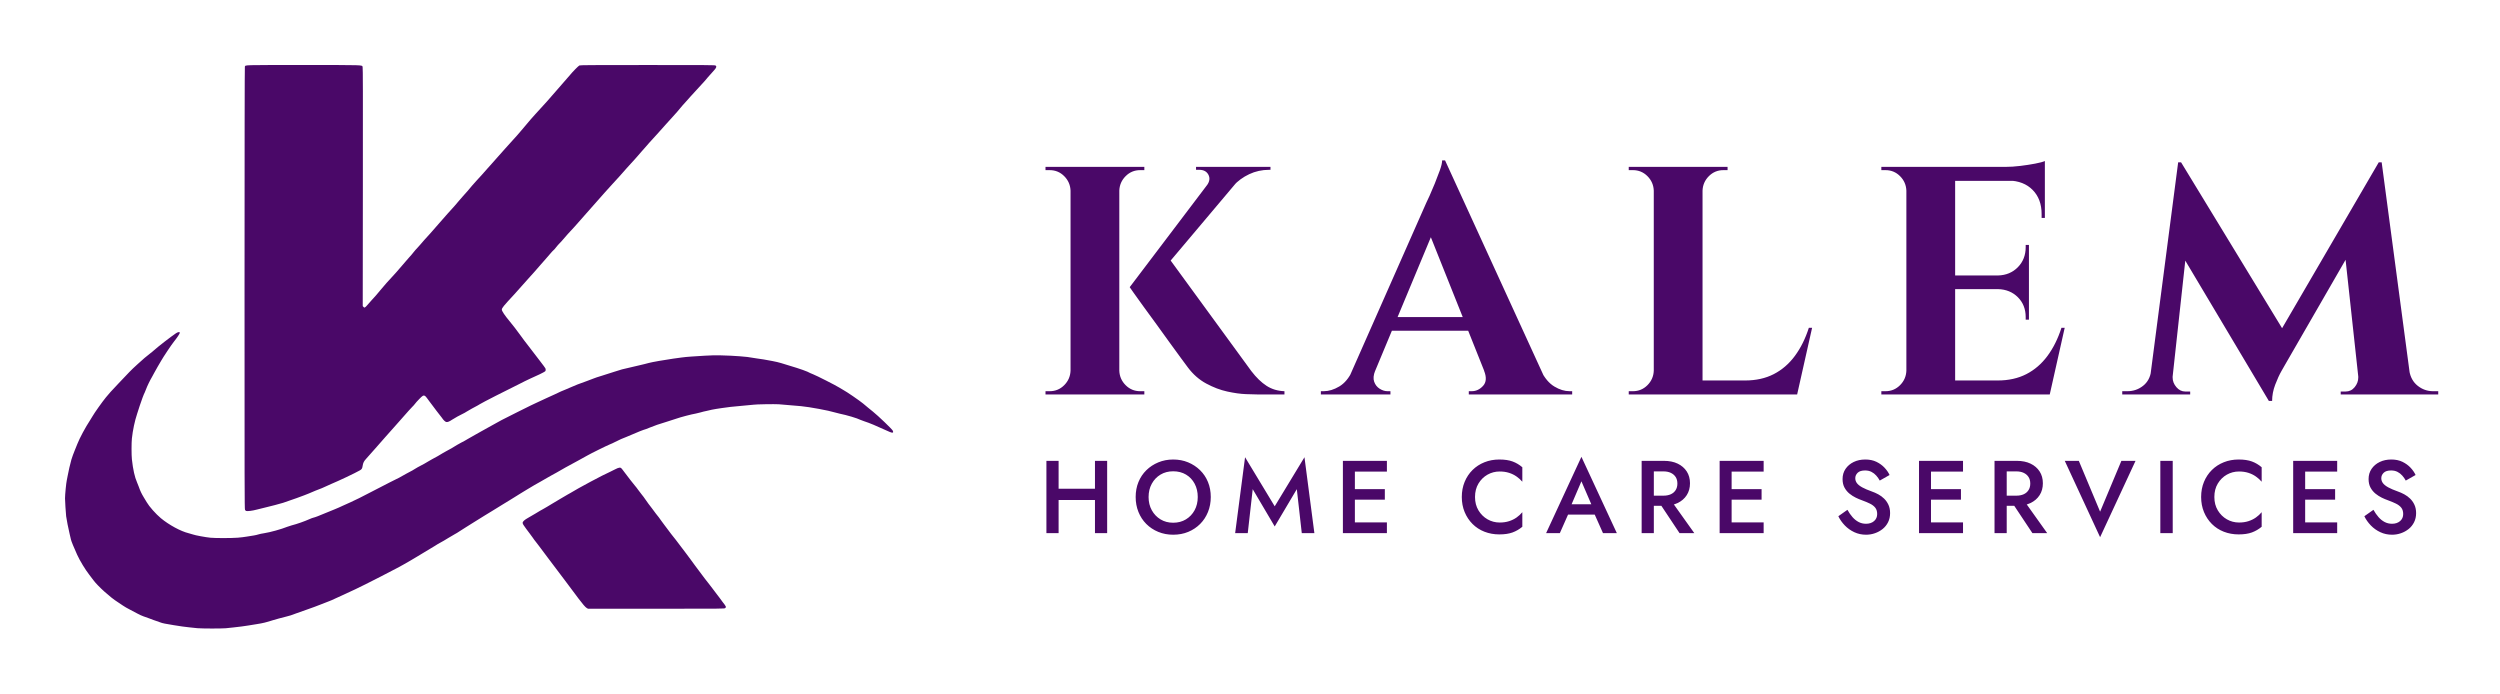
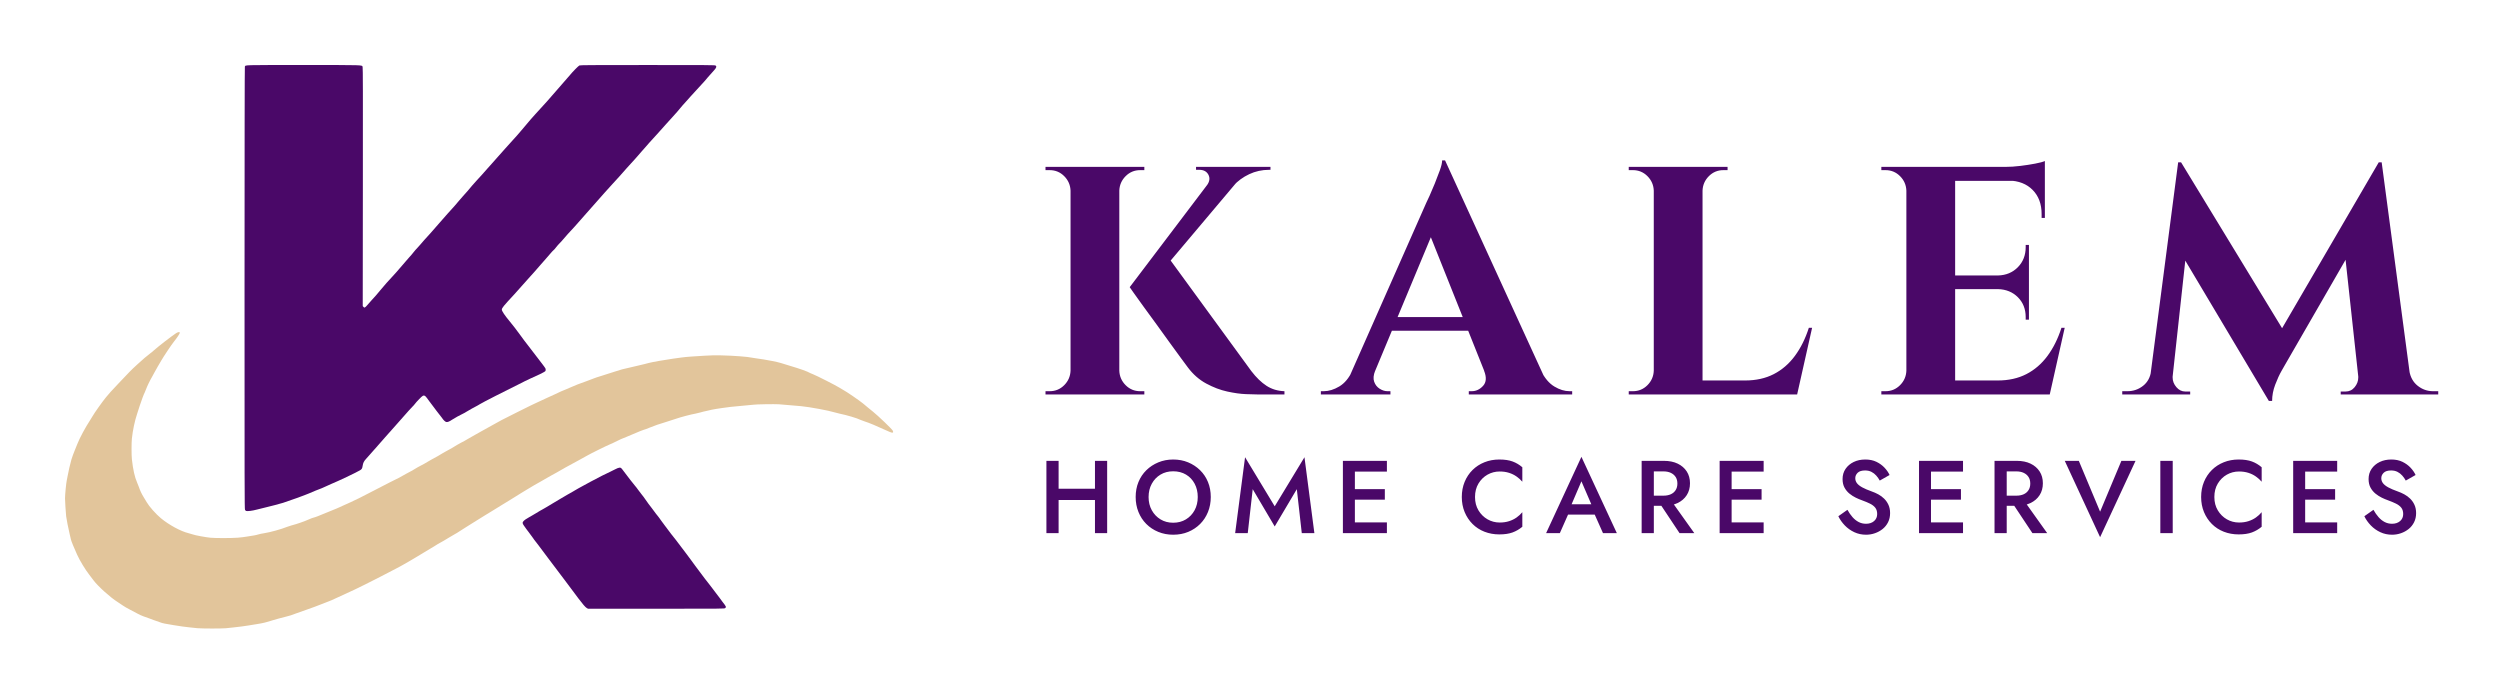
<svg xmlns="http://www.w3.org/2000/svg" viewBox="-30 -30 1153.49 320">
  <g transform="translate(0 0) scale(1.18124)">
-     <path fill="#4A0868" fill-rule="evenodd" d="M61.25 229.98 C60.46 229.92 59.00 229.77 58.00 229.64 C57.00 229.50 55.79 229.36 55.31 229.31 C54.83 229.26 53.34 229.03 52.00 228.80 C50.66 228.56 49.07 228.29 48.48 228.19 C47.88 228.09 47.01 227.85 46.54 227.65 C46.07 227.44 45.49 227.24 45.25 227.19 C45.01 227.14 44.49 226.96 44.09 226.79 C43.69 226.63 42.90 226.33 42.34 226.13 C41.77 225.93 40.78 225.57 40.12 225.34 C39.47 225.11 38.49 224.66 37.94 224.35 C37.39 224.04 36.07 223.34 35.00 222.80 C33.93 222.27 32.63 221.51 32.10 221.13 C31.57 220.75 30.66 220.14 30.07 219.77 C27.23 218.00 22.29 213.55 20.56 211.19 C20.16 210.64 19.45 209.71 18.99 209.12 C17.41 207.10 15.28 203.59 14.22 201.25 C13.01 198.59 11.94 195.97 11.82 195.38 C11.77 195.13 11.54 194.15 11.31 193.19 C10.83 191.23 10.06 187.30 9.94 186.25 C9.79 184.86 9.50 180.31 9.50 179.27 C9.50 177.82 9.96 173.14 10.18 172.26 C10.28 171.88 10.45 171.00 10.56 170.31 C10.77 169.03 11.56 165.58 11.99 164.12 C12.27 163.18 12.89 161.48 13.31 160.50 C13.48 160.12 13.93 159.00 14.32 158.00 C15.20 155.73 17.55 151.37 19.25 148.81 C19.57 148.33 20.04 147.56 20.30 147.10 C20.98 145.88 24.05 141.56 25.47 139.82 C26.70 138.31 27.40 137.53 30.51 134.25 C34.85 129.68 35.48 129.02 36.06 128.50 C36.41 128.20 37.22 127.44 37.88 126.82 C39.28 125.49 41.95 123.21 42.75 122.66 C43.06 122.45 43.68 121.95 44.12 121.54 C45.81 120.01 50.83 116.12 52.83 114.78 C53.60 114.27 54.29 114.17 54.35 114.56 C54.39 114.84 53.25 116.56 52.02 118.08 C51.12 119.18 47.82 124.13 47.09 125.45 C46.83 125.92 46.22 126.96 45.74 127.75 C45.26 128.54 44.66 129.61 44.41 130.12 C44.15 130.64 43.73 131.42 43.47 131.85 C42.72 133.10 41.57 135.47 41.13 136.69 C40.90 137.31 40.67 137.87 40.62 137.94 C40.40 138.22 39.24 141.31 38.69 143.06 C38.36 144.09 37.91 145.50 37.68 146.19 C36.72 149.09 35.98 152.56 35.62 155.88 C35.44 157.51 35.44 162.42 35.62 164.00 C36.08 168.12 36.71 170.91 37.64 173.04 C37.86 173.53 38.16 174.30 38.32 174.75 C38.87 176.34 39.40 177.45 40.23 178.81 C40.70 179.57 41.23 180.45 41.42 180.78 C42.35 182.42 45.00 185.40 46.94 187.01 C50.13 189.65 54.70 192.13 57.75 192.87 C58.40 193.03 59.19 193.26 59.50 193.38 C60.33 193.70 64.45 194.46 66.31 194.64 C68.33 194.83 74.43 194.82 76.94 194.63 C77.97 194.56 79.60 194.36 80.56 194.19 C81.53 194.03 82.75 193.83 83.29 193.75 C83.83 193.67 84.59 193.49 84.98 193.36 C85.37 193.22 86.42 193.00 87.31 192.87 C89.63 192.52 93.96 191.32 96.31 190.37 C96.79 190.18 97.55 189.93 98.00 189.82 C100.12 189.28 102.98 188.28 105.12 187.32 C105.64 187.08 106.26 186.86 106.50 186.81 C107.12 186.69 108.76 186.06 111.69 184.82 C112.44 184.50 113.82 183.93 114.75 183.57 C115.68 183.20 117.28 182.50 118.31 182.00 C119.34 181.51 120.54 180.97 120.96 180.81 C121.81 180.49 126.62 178.09 129.19 176.71 C130.08 176.22 131.74 175.37 132.88 174.81 C134.01 174.24 135.52 173.46 136.23 173.08 C136.93 172.69 137.86 172.23 138.29 172.05 C139.10 171.71 140.64 170.88 142.62 169.73 C143.28 169.35 144.08 168.92 144.41 168.77 C144.74 168.63 145.47 168.21 146.04 167.84 C146.60 167.47 147.75 166.83 148.58 166.41 C149.42 165.99 150.54 165.36 151.08 165.01 C151.62 164.66 152.43 164.19 152.88 163.97 C154.03 163.39 156.17 162.18 157.13 161.55 C157.58 161.26 158.16 160.94 158.41 160.83 C158.97 160.60 162.04 158.82 162.56 158.43 C162.77 158.28 163.56 157.84 164.31 157.46 C165.07 157.09 166.25 156.43 166.94 156.00 C167.63 155.57 168.89 154.85 169.75 154.40 C170.61 153.95 171.54 153.43 171.82 153.24 C172.10 153.05 173.31 152.37 174.51 151.74 C175.71 151.11 177.22 150.27 177.88 149.87 C178.53 149.48 179.51 148.94 180.06 148.67 C180.61 148.40 183.35 147.02 186.14 145.60 C188.94 144.18 191.35 142.98 191.52 142.93 C191.68 142.88 192.71 142.40 193.81 141.85 C194.91 141.30 196.60 140.52 197.56 140.11 C198.53 139.70 199.99 139.03 200.81 138.63 C202.54 137.78 203.99 137.13 205.14 136.70 C205.58 136.53 206.42 136.17 207.00 135.90 C208.50 135.21 210.67 134.36 213.30 133.45 C214.55 133.01 215.79 132.54 216.07 132.40 C216.36 132.26 217.73 131.80 219.14 131.38 C220.54 130.95 222.76 130.25 224.06 129.81 C225.37 129.37 226.72 128.95 227.06 128.88 C228.33 128.61 232.10 127.73 233.50 127.37 C234.29 127.17 235.33 126.92 235.81 126.82 C236.29 126.72 237.05 126.52 237.50 126.38 C238.36 126.11 244.52 125.02 247.06 124.69 C247.89 124.58 249.32 124.38 250.25 124.25 C251.18 124.12 252.89 123.95 254.06 123.88 C255.23 123.81 257.62 123.66 259.38 123.54 C261.69 123.39 263.45 123.36 265.81 123.41 C270.71 123.52 276.22 123.94 277.85 124.32 C278.29 124.42 279.19 124.56 279.85 124.63 C280.52 124.70 281.65 124.87 282.38 125.00 C283.10 125.13 284.63 125.41 285.78 125.62 C286.93 125.83 288.48 126.19 289.22 126.43 C289.96 126.67 291.35 127.10 292.31 127.38 C296.57 128.64 299.58 129.71 300.56 130.32 C300.70 130.40 301.21 130.62 301.70 130.80 C302.97 131.27 310.60 135.15 311.94 136.00 C312.56 136.39 313.32 136.84 313.62 137.00 C314.72 137.56 319.69 140.97 321.19 142.19 C321.74 142.64 322.61 143.36 323.12 143.80 C323.64 144.23 324.52 144.95 325.09 145.40 C327.14 147.04 332.45 152.13 332.82 152.81 C332.94 153.04 333.00 153.31 332.95 153.44 C332.83 153.76 332.25 153.63 330.79 152.95 C326.40 150.93 323.67 149.79 321.69 149.16 C321.14 148.99 320.48 148.74 320.22 148.61 C318.92 147.95 314.87 146.74 312.12 146.19 C311.54 146.07 310.64 145.84 310.12 145.68 C307.78 144.95 300.36 143.57 296.99 143.25 C294.45 143.01 289.91 142.62 288.29 142.51 C286.69 142.40 279.12 142.53 278.49 142.68 C278.32 142.72 276.50 142.89 274.44 143.06 C270.92 143.35 267.58 143.72 266.00 144.00 C265.62 144.07 264.68 144.21 263.90 144.32 C263.12 144.42 262.34 144.57 262.17 144.63 C261.99 144.70 261.14 144.90 260.27 145.07 C259.40 145.24 258.26 145.52 257.73 145.69 C257.20 145.85 256.39 146.05 255.92 146.13 C254.21 146.42 250.02 147.51 248.25 148.14 C247.25 148.49 245.59 149.02 244.56 149.33 C241.71 150.18 239.49 150.94 238.08 151.55 C237.38 151.86 236.64 152.15 236.44 152.20 C235.65 152.39 232.51 153.62 231.19 154.25 C230.43 154.61 229.36 155.06 228.81 155.25 C227.55 155.70 225.91 156.43 224.35 157.24 C223.69 157.59 222.77 158.01 222.31 158.18 C221.30 158.56 214.48 161.94 213.44 162.57 C213.03 162.82 211.51 163.66 210.06 164.44 C206.14 166.54 203.39 168.07 201.49 169.20 C200.76 169.64 199.92 170.10 199.61 170.23 C199.31 170.36 198.53 170.80 197.88 171.21 C197.22 171.63 196.07 172.29 195.31 172.69 C194.56 173.10 193.43 173.73 192.81 174.10 C192.19 174.48 190.87 175.26 189.88 175.85 C188.88 176.43 187.75 177.12 187.37 177.38 C186.99 177.64 186.17 178.14 185.56 178.51 C184.94 178.87 183.82 179.57 183.06 180.06 C182.31 180.55 181.15 181.25 180.50 181.62 C179.85 181.98 178.85 182.60 178.28 182.99 C177.71 183.37 176.76 183.95 176.19 184.28 C175.61 184.60 174.47 185.30 173.66 185.82 C172.85 186.35 171.66 187.09 171.02 187.46 C170.38 187.83 169.37 188.47 168.77 188.86 C168.17 189.26 166.96 190.03 166.06 190.56 C165.17 191.10 164.02 191.83 163.50 192.19 C162.98 192.55 162.20 193.03 161.75 193.25 C161.31 193.47 160.13 194.17 159.13 194.79 C158.13 195.42 156.78 196.21 156.12 196.55 C155.47 196.89 154.52 197.46 154.00 197.81 C153.48 198.15 152.60 198.69 152.03 199.00 C151.46 199.31 150.31 200.00 149.47 200.54 C148.63 201.08 147.57 201.72 147.12 201.96 C146.68 202.21 145.41 202.96 144.31 203.63 C143.21 204.30 141.92 205.04 141.44 205.27 C140.96 205.51 139.96 206.05 139.22 206.48 C138.49 206.90 135.51 208.45 132.60 209.92 C129.69 211.39 127.14 212.68 126.94 212.79 C126.01 213.31 119.89 216.22 118.31 216.90 C117.35 217.31 115.83 218.00 114.94 218.44 C114.04 218.87 113.02 219.32 112.67 219.43 C112.31 219.54 110.91 220.09 109.54 220.65 C108.18 221.20 105.71 222.12 104.06 222.68 C102.41 223.25 100.53 223.91 99.88 224.16 C97.73 224.97 97.33 225.10 96.00 225.42 C94.16 225.88 91.66 226.55 90.73 226.85 C88.00 227.72 86.72 228.03 84.44 228.38 C83.06 228.59 81.54 228.84 81.06 228.93 C80.58 229.03 79.40 229.20 78.44 229.31 C77.47 229.41 76.06 229.58 75.30 229.68 C74.53 229.79 73.16 229.93 72.24 230.00 C70.28 230.15 63.33 230.14 61.25 229.98 Z M213.28 222.09 C212.79 221.83 211.62 220.48 210.16 218.52 C209.87 218.13 209.38 217.47 209.07 217.06 C208.76 216.65 208.15 215.84 207.72 215.26 C207.29 214.69 206.45 213.56 205.85 212.76 C205.25 211.97 204.52 210.99 204.22 210.59 C203.07 209.03 201.41 206.83 198.06 202.43 C196.62 200.53 195.14 198.55 194.77 198.03 C194.41 197.51 193.81 196.74 193.45 196.31 C193.09 195.89 192.52 195.12 192.19 194.61 C191.85 194.10 191.26 193.29 190.87 192.81 C190.49 192.33 189.93 191.60 189.65 191.19 C189.36 190.78 188.93 190.16 188.69 189.83 C188.07 188.98 188.10 188.60 188.81 187.93 C189.12 187.64 189.79 187.19 190.28 186.93 C190.78 186.67 192.14 185.87 193.31 185.16 C194.47 184.44 195.82 183.65 196.31 183.41 C196.79 183.17 197.50 182.76 197.88 182.50 C198.25 182.25 199.10 181.74 199.75 181.37 C200.40 181.01 201.87 180.13 203.02 179.42 C204.16 178.72 205.39 177.99 205.76 177.81 C206.13 177.62 206.62 177.34 206.87 177.19 C209.76 175.38 219.94 169.94 222.38 168.91 C222.82 168.72 223.69 168.29 224.31 167.95 C225.04 167.56 225.64 167.32 226.01 167.28 C226.65 167.22 226.64 167.21 227.90 168.90 C229.57 171.13 231.44 173.54 232.06 174.25 C232.46 174.70 233.04 175.46 233.37 175.94 C233.70 176.42 234.32 177.23 234.75 177.75 C235.19 178.27 235.84 179.14 236.20 179.70 C236.56 180.26 237.10 181.02 237.40 181.39 C237.70 181.76 238.28 182.51 238.68 183.06 C239.80 184.60 240.87 186.00 241.45 186.69 C241.73 187.03 242.16 187.62 242.39 188.00 C242.62 188.37 243.14 189.08 243.54 189.56 C243.95 190.04 244.60 190.92 245.00 191.50 C245.39 192.08 245.96 192.84 246.27 193.19 C246.57 193.53 247.40 194.57 248.10 195.50 C250.75 199.00 251.38 199.84 252.21 200.92 C252.68 201.53 253.46 202.58 253.94 203.25 C254.42 203.93 255.17 204.95 255.60 205.52 C256.69 206.97 258.05 208.79 259.41 210.61 C260.04 211.46 260.83 212.48 261.17 212.86 C261.50 213.25 262.09 214.01 262.47 214.56 C262.86 215.11 263.52 215.98 263.94 216.50 C264.36 217.02 264.90 217.72 265.13 218.06 C265.36 218.41 265.89 219.13 266.30 219.66 C267.80 221.58 267.83 221.67 267.38 222.12 C267.13 222.37 266.96 222.38 240.46 222.38 L213.79 222.38 L213.28 222.09 Z M80.15 184.17 C80.07 184.13 79.91 183.93 79.80 183.73 C79.63 183.39 79.61 174.82 79.62 97.10 C79.63 40.77 79.67 10.77 79.75 10.62 C80.11 9.96 78.63 10.00 102.59 10.00 C126.81 10.00 125.42 9.96 125.74 10.72 C125.86 11.02 125.88 20.78 125.84 57.63 L125.79 104.16 L126.07 104.48 C126.31 104.77 126.38 104.79 126.66 104.66 C126.84 104.58 127.21 104.23 127.49 103.87 C127.77 103.52 128.55 102.63 129.23 101.90 C129.92 101.16 130.72 100.27 131.02 99.92 C131.32 99.56 132.07 98.66 132.69 97.93 C134.64 95.60 135.51 94.62 137.48 92.51 C138.53 91.38 139.80 89.95 140.30 89.32 C140.80 88.70 141.34 88.08 141.50 87.94 C141.65 87.80 142.06 87.32 142.41 86.88 C142.76 86.43 143.45 85.64 143.94 85.12 C144.43 84.61 145.20 83.71 145.65 83.12 C146.11 82.54 146.71 81.84 147.00 81.57 C147.29 81.30 147.84 80.68 148.23 80.20 C148.61 79.71 149.32 78.89 149.81 78.37 C151.47 76.58 152.83 75.06 155.37 72.12 C157.80 69.32 160.06 66.78 161.69 65.01 C162.10 64.56 162.80 63.74 163.24 63.19 C163.68 62.64 164.44 61.76 164.93 61.24 C165.97 60.12 167.55 58.31 168.48 57.14 C168.85 56.69 169.61 55.83 170.17 55.24 C171.20 54.15 173.62 51.47 174.38 50.56 C174.62 50.29 175.17 49.67 175.62 49.18 C176.07 48.70 177.14 47.49 178.00 46.50 C178.85 45.50 180.40 43.77 181.43 42.64 C184.42 39.38 185.52 38.16 186.16 37.40 C186.49 37.01 187.16 36.22 187.66 35.65 C188.16 35.07 188.93 34.16 189.38 33.62 C190.68 32.04 192.12 30.39 193.12 29.30 C196.56 25.59 199.39 22.42 201.33 20.12 C202.23 19.06 203.69 17.38 204.58 16.39 C205.46 15.40 206.49 14.22 206.86 13.77 C207.77 12.64 209.98 10.40 210.40 10.18 C210.69 10.03 214.48 10.00 237.03 10.00 C260.62 10.00 263.35 10.02 263.60 10.19 C264.08 10.53 263.96 11.00 263.16 11.91 C260.80 14.54 259.87 15.61 259.31 16.31 C258.96 16.75 257.69 18.13 256.49 19.39 C255.29 20.66 254.06 22.00 253.75 22.38 C253.45 22.75 252.78 23.51 252.26 24.06 C251.31 25.06 250.14 26.42 248.65 28.23 C248.21 28.76 247.50 29.55 247.07 30.00 C246.63 30.45 245.39 31.83 244.29 33.07 C243.20 34.32 241.64 36.06 240.81 36.96 C238.59 39.37 236.38 41.83 235.80 42.55 C235.51 42.90 234.98 43.50 234.62 43.88 C234.26 44.25 233.65 44.96 233.27 45.44 C232.88 45.92 232.28 46.61 231.92 46.97 C231.56 47.32 230.97 47.97 230.61 48.40 C230.24 48.83 229.49 49.67 228.93 50.25 C228.38 50.83 227.71 51.59 227.44 51.94 C227.17 52.28 226.50 53.04 225.94 53.63 C225.39 54.22 224.28 55.43 223.48 56.32 C222.68 57.21 221.33 58.70 220.49 59.62 C219.65 60.55 218.31 62.07 217.51 62.99 C215.65 65.13 214.19 66.79 212.31 68.87 C211.49 69.78 210.42 70.99 209.94 71.56 C209.10 72.55 208.27 73.46 205.87 76.04 C205.29 76.67 204.49 77.58 204.11 78.06 C203.72 78.54 203.08 79.25 202.69 79.62 C202.30 80.00 201.67 80.72 201.30 81.21 C200.93 81.71 200.50 82.20 200.33 82.31 C200.17 82.42 199.65 82.97 199.18 83.53 C198.71 84.10 197.89 85.04 197.37 85.62 C196.84 86.21 196.00 87.17 195.49 87.76 C193.50 90.07 192.13 91.62 190.69 93.19 C189.86 94.09 188.48 95.64 187.62 96.63 C186.77 97.62 185.61 98.91 185.06 99.50 C180.68 104.22 180.12 104.90 180.12 105.57 C180.12 106.09 181.30 107.86 182.99 109.88 C184.21 111.33 185.81 113.41 187.19 115.31 C188.40 116.99 189.51 118.47 190.32 119.48 C190.73 120.01 191.56 121.08 192.16 121.88 C192.75 122.67 194.09 124.41 195.13 125.75 C196.17 127.09 197.07 128.32 197.14 128.48 C197.32 128.93 197.27 129.44 197.03 129.65 C196.63 130.00 193.77 131.39 191.06 132.56 C190.38 132.86 189.47 133.29 189.06 133.52 C188.64 133.75 187.67 134.25 186.89 134.62 C182.46 136.77 172.16 142.03 171.56 142.46 C171.18 142.72 170.68 143.00 168.38 144.22 C167.65 144.61 166.73 145.14 166.33 145.41 C165.93 145.68 165.29 146.04 164.90 146.21 C163.96 146.63 161.62 147.92 160.71 148.53 C159.65 149.25 158.93 149.54 158.45 149.45 C158.01 149.37 157.26 148.65 156.72 147.80 C156.55 147.52 156.11 146.96 155.75 146.55 C155.39 146.15 154.87 145.47 154.59 145.06 C154.32 144.65 153.68 143.81 153.19 143.19 C152.70 142.57 152.10 141.78 151.87 141.44 C151.18 140.41 150.26 139.28 150.05 139.20 C149.44 138.97 149.19 139.11 147.86 140.47 C147.13 141.21 146.37 142.07 146.16 142.38 C145.94 142.68 145.47 143.22 145.10 143.56 C144.73 143.91 144.13 144.55 143.76 145.00 C143.11 145.79 141.08 148.09 139.56 149.75 C139.15 150.20 138.05 151.44 137.12 152.50 C136.20 153.56 135.07 154.83 134.62 155.31 C133.67 156.35 131.63 158.66 130.86 159.59 C130.20 160.38 128.23 162.60 127.15 163.77 C126.23 164.77 125.94 165.35 125.75 166.56 C125.58 167.65 125.42 167.90 124.59 168.37 C122.84 169.38 116.39 172.44 113.50 173.63 C112.64 173.98 111.66 174.43 111.31 174.62 C110.97 174.81 110.29 175.11 109.81 175.29 C108.38 175.82 106.28 176.67 104.75 177.35 C103.47 177.92 96.64 180.40 94.69 181.00 C93.34 181.42 89.85 182.33 87.81 182.81 C86.71 183.07 85.22 183.44 84.50 183.63 C82.65 184.13 80.67 184.37 80.15 184.17 Z" transform="translate(-9.5 -9.99953)" />
+     <path fill="#4A0868" fill-rule="evenodd" d="M213.28 222.09 C212.79 221.83 211.62 220.48 210.16 218.52 C209.87 218.13 209.38 217.47 209.07 217.06 C208.76 216.65 208.15 215.84 207.72 215.26 C207.29 214.69 206.45 213.56 205.85 212.76 C205.25 211.97 204.52 210.99 204.22 210.59 C203.07 209.03 201.41 206.83 198.06 202.43 C196.62 200.53 195.14 198.55 194.77 198.03 C194.41 197.51 193.81 196.74 193.45 196.31 C193.09 195.89 192.52 195.12 192.19 194.61 C191.85 194.10 191.26 193.29 190.87 192.81 C190.49 192.33 189.93 191.60 189.65 191.19 C189.36 190.78 188.93 190.16 188.69 189.83 C188.07 188.98 188.10 188.60 188.81 187.93 C189.12 187.64 189.79 187.19 190.28 186.93 C190.78 186.67 192.14 185.87 193.31 185.16 C194.47 184.44 195.82 183.65 196.31 183.41 C196.79 183.17 197.50 182.76 197.88 182.50 C198.25 182.25 199.10 181.74 199.75 181.37 C200.40 181.01 201.87 180.13 203.02 179.42 C204.16 178.72 205.39 177.99 205.76 177.81 C206.13 177.62 206.62 177.34 206.87 177.19 C209.76 175.38 219.94 169.94 222.38 168.91 C222.82 168.72 223.69 168.29 224.31 167.95 C225.04 167.56 225.64 167.32 226.01 167.28 C226.65 167.22 226.64 167.21 227.90 168.90 C229.57 171.13 231.44 173.54 232.06 174.25 C232.46 174.70 233.04 175.46 233.37 175.94 C233.70 176.42 234.32 177.23 234.75 177.75 C235.19 178.27 235.84 179.14 236.20 179.70 C236.56 180.26 237.10 181.02 237.40 181.39 C237.70 181.76 238.28 182.51 238.68 183.06 C239.80 184.60 240.87 186.00 241.45 186.69 C241.73 187.03 242.16 187.62 242.39 188.00 C242.62 188.37 243.14 189.08 243.54 189.56 C243.95 190.04 244.60 190.92 245.00 191.50 C245.39 192.08 245.96 192.84 246.27 193.19 C246.57 193.53 247.40 194.57 248.10 195.50 C250.75 199.00 251.38 199.84 252.21 200.92 C252.68 201.53 253.46 202.58 253.94 203.25 C254.42 203.93 255.17 204.95 255.60 205.52 C256.69 206.97 258.05 208.79 259.41 210.61 C260.04 211.46 260.83 212.48 261.17 212.86 C261.50 213.25 262.09 214.01 262.47 214.56 C262.86 215.11 263.52 215.98 263.94 216.50 C264.36 217.02 264.90 217.72 265.13 218.06 C265.36 218.41 265.89 219.13 266.30 219.66 C267.80 221.58 267.83 221.67 267.38 222.12 C267.13 222.37 266.96 222.38 240.46 222.38 L213.79 222.38 L213.28 222.09 Z M80.15 184.17 C80.07 184.13 79.91 183.93 79.80 183.73 C79.63 183.39 79.61 174.82 79.62 97.10 C79.63 40.77 79.67 10.77 79.75 10.62 C80.11 9.96 78.63 10.00 102.59 10.00 C126.81 10.00 125.42 9.96 125.74 10.72 C125.86 11.02 125.88 20.78 125.84 57.63 L125.79 104.16 L126.07 104.48 C126.31 104.77 126.38 104.79 126.66 104.66 C126.84 104.58 127.21 104.23 127.49 103.87 C127.77 103.52 128.55 102.63 129.23 101.90 C129.92 101.16 130.72 100.27 131.02 99.92 C131.32 99.56 132.07 98.66 132.69 97.93 C134.64 95.60 135.51 94.62 137.48 92.51 C138.53 91.38 139.80 89.95 140.30 89.32 C140.80 88.70 141.34 88.08 141.50 87.94 C141.65 87.80 142.06 87.32 142.41 86.88 C142.76 86.43 143.45 85.64 143.94 85.12 C144.43 84.61 145.20 83.71 145.65 83.12 C146.11 82.54 146.71 81.84 147.00 81.57 C147.29 81.30 147.84 80.68 148.23 80.20 C148.61 79.71 149.32 78.89 149.81 78.37 C151.47 76.58 152.83 75.06 155.37 72.12 C157.80 69.32 160.06 66.78 161.69 65.01 C162.10 64.56 162.80 63.74 163.24 63.19 C163.68 62.64 164.44 61.76 164.93 61.24 C165.97 60.12 167.55 58.31 168.48 57.14 C168.85 56.69 169.61 55.83 170.17 55.24 C171.20 54.15 173.62 51.47 174.38 50.56 C174.62 50.29 175.17 49.67 175.62 49.18 C176.07 48.70 177.14 47.49 178.00 46.50 C178.85 45.50 180.40 43.77 181.43 42.64 C184.42 39.38 185.52 38.16 186.16 37.40 C186.49 37.01 187.16 36.22 187.66 35.65 C188.16 35.07 188.93 34.16 189.38 33.62 C190.68 32.04 192.12 30.39 193.12 29.30 C196.56 25.59 199.39 22.42 201.33 20.12 C202.23 19.06 203.69 17.38 204.58 16.39 C205.46 15.40 206.49 14.22 206.86 13.77 C207.77 12.64 209.98 10.40 210.40 10.18 C210.69 10.03 214.48 10.00 237.03 10.00 C260.62 10.00 263.35 10.02 263.60 10.19 C264.08 10.53 263.96 11.00 263.16 11.91 C260.80 14.54 259.87 15.61 259.31 16.31 C258.96 16.75 257.69 18.13 256.49 19.39 C255.29 20.66 254.06 22.00 253.75 22.38 C253.45 22.75 252.78 23.51 252.26 24.06 C251.31 25.06 250.14 26.42 248.65 28.23 C248.21 28.76 247.50 29.55 247.07 30.00 C246.63 30.45 245.39 31.83 244.29 33.07 C243.20 34.32 241.64 36.06 240.81 36.96 C238.59 39.37 236.38 41.83 235.80 42.55 C235.51 42.90 234.98 43.50 234.62 43.88 C234.26 44.25 233.65 44.96 233.27 45.44 C232.88 45.92 232.28 46.61 231.92 46.97 C231.56 47.32 230.97 47.97 230.61 48.40 C230.24 48.83 229.49 49.67 228.93 50.25 C228.38 50.83 227.71 51.59 227.44 51.94 C227.17 52.28 226.50 53.04 225.94 53.63 C225.39 54.22 224.28 55.43 223.48 56.32 C222.68 57.21 221.33 58.70 220.49 59.62 C219.65 60.55 218.31 62.07 217.51 62.99 C215.65 65.13 214.19 66.79 212.31 68.87 C211.49 69.78 210.42 70.99 209.94 71.56 C209.10 72.55 208.27 73.46 205.87 76.04 C205.29 76.67 204.49 77.58 204.11 78.06 C203.72 78.54 203.08 79.25 202.69 79.62 C202.30 80.00 201.67 80.72 201.30 81.21 C200.93 81.71 200.50 82.20 200.33 82.31 C200.17 82.42 199.65 82.97 199.18 83.53 C198.71 84.10 197.89 85.04 197.37 85.62 C196.84 86.21 196.00 87.17 195.49 87.76 C193.50 90.07 192.13 91.62 190.69 93.19 C189.86 94.09 188.48 95.64 187.62 96.63 C186.77 97.62 185.61 98.91 185.06 99.50 C180.68 104.22 180.12 104.90 180.12 105.57 C180.12 106.09 181.30 107.86 182.99 109.88 C184.21 111.33 185.81 113.41 187.19 115.31 C188.40 116.99 189.51 118.47 190.32 119.48 C190.73 120.01 191.56 121.08 192.16 121.88 C192.75 122.67 194.09 124.41 195.13 125.75 C196.17 127.09 197.07 128.32 197.14 128.48 C197.32 128.93 197.27 129.44 197.03 129.65 C196.63 130.00 193.77 131.39 191.06 132.56 C190.38 132.86 189.47 133.29 189.06 133.52 C188.64 133.75 187.67 134.25 186.89 134.62 C182.46 136.77 172.16 142.03 171.56 142.46 C171.18 142.72 170.68 143.00 168.38 144.22 C167.65 144.61 166.73 145.14 166.33 145.41 C165.93 145.68 165.29 146.04 164.90 146.21 C163.96 146.63 161.62 147.92 160.71 148.53 C159.65 149.25 158.93 149.54 158.45 149.45 C158.01 149.37 157.26 148.65 156.72 147.80 C156.55 147.52 156.11 146.96 155.75 146.55 C155.39 146.15 154.87 145.47 154.59 145.06 C154.32 144.65 153.68 143.81 153.19 143.19 C152.70 142.57 152.10 141.78 151.87 141.44 C151.18 140.41 150.26 139.28 150.05 139.20 C149.44 138.97 149.19 139.11 147.86 140.47 C147.13 141.21 146.37 142.07 146.16 142.38 C145.94 142.68 145.47 143.22 145.10 143.56 C144.73 143.91 144.13 144.55 143.76 145.00 C143.11 145.79 141.08 148.09 139.56 149.75 C139.15 150.20 138.05 151.44 137.12 152.50 C136.20 153.56 135.07 154.83 134.62 155.31 C133.67 156.35 131.63 158.66 130.86 159.59 C130.20 160.38 128.23 162.60 127.15 163.77 C126.23 164.77 125.94 165.35 125.75 166.56 C125.58 167.65 125.42 167.90 124.59 168.37 C122.84 169.38 116.39 172.44 113.50 173.63 C112.64 173.98 111.66 174.43 111.31 174.62 C110.97 174.81 110.29 175.11 109.81 175.29 C108.38 175.82 106.28 176.67 104.75 177.35 C103.47 177.92 96.64 180.40 94.69 181.00 C93.34 181.42 89.85 182.33 87.81 182.81 C86.71 183.07 85.22 183.44 84.50 183.63 C82.65 184.13 80.67 184.37 80.15 184.17 Z" transform="translate(-9.5 -9.99953)" />
+     <path fill="#E2C59B" fill-rule="evenodd" d="M61.25 229.98 C60.46 229.92 59.00 229.77 58.00 229.64 C57.00 229.50 55.79 229.36 55.31 229.31 C54.83 229.26 53.34 229.03 52.00 228.80 C50.66 228.56 49.07 228.29 48.48 228.19 C47.88 228.09 47.01 227.85 46.54 227.65 C46.07 227.44 45.49 227.24 45.25 227.19 C45.01 227.14 44.49 226.96 44.09 226.79 C43.69 226.63 42.90 226.33 42.34 226.13 C41.77 225.93 40.78 225.57 40.12 225.34 C39.47 225.11 38.49 224.66 37.94 224.35 C37.39 224.04 36.07 223.34 35.00 222.80 C33.93 222.27 32.63 221.51 32.10 221.13 C31.57 220.75 30.66 220.14 30.07 219.77 C27.23 218.00 22.29 213.55 20.56 211.19 C20.16 210.64 19.45 209.71 18.99 209.12 C17.41 207.10 15.28 203.59 14.22 201.25 C13.01 198.59 11.94 195.97 11.82 195.38 C11.77 195.13 11.54 194.15 11.31 193.19 C10.83 191.23 10.06 187.30 9.94 186.25 C9.79 184.86 9.50 180.31 9.50 179.27 C9.50 177.82 9.96 173.14 10.18 172.26 C10.28 171.88 10.45 171.00 10.56 170.31 C10.77 169.03 11.56 165.58 11.99 164.12 C12.27 163.18 12.89 161.48 13.31 160.50 C13.48 160.12 13.93 159.00 14.32 158.00 C15.20 155.73 17.55 151.37 19.25 148.81 C19.57 148.33 20.04 147.56 20.30 147.10 C20.98 145.88 24.05 141.56 25.47 139.82 C26.70 138.31 27.40 137.53 30.51 134.25 C34.85 129.68 35.48 129.02 36.06 128.50 C36.41 128.20 37.22 127.44 37.88 126.82 C39.28 125.49 41.95 123.21 42.75 122.66 C43.06 122.45 43.68 121.95 44.12 121.54 C45.81 120.01 50.83 116.12 52.83 114.78 C53.60 114.27 54.29 114.17 54.35 114.56 C54.39 114.84 53.25 116.56 52.02 118.08 C51.12 119.18 47.82 124.13 47.09 125.45 C46.83 125.92 46.22 126.96 45.74 127.75 C45.26 128.54 44.66 129.61 44.41 130.12 C44.15 130.64 43.73 131.42 43.47 131.85 C42.72 133.10 41.57 135.47 41.13 136.69 C40.90 137.31 40.67 137.87 40.62 137.94 C40.40 138.22 39.24 141.31 38.69 143.06 C38.36 144.09 37.91 145.50 37.68 146.19 C36.72 149.09 35.98 152.56 35.62 155.88 C35.44 157.51 35.44 162.42 35.62 164.00 C36.08 168.12 36.71 170.91 37.64 173.04 C37.86 173.53 38.16 174.30 38.32 174.75 C38.87 176.34 39.40 177.45 40.23 178.81 C40.70 179.57 41.23 180.45 41.42 180.78 C42.35 182.42 45.00 185.40 46.94 187.01 C50.13 189.65 54.70 192.13 57.75 192.87 C58.40 193.03 59.19 193.26 59.50 193.38 C60.33 193.70 64.45 194.46 66.31 194.64 C68.33 194.83 74.43 194.82 76.94 194.63 C77.97 194.56 79.60 194.36 80.56 194.19 C81.53 194.03 82.75 193.83 83.29 193.75 C83.83 193.67 84.59 193.49 84.98 193.36 C85.37 193.22 86.42 193.00 87.31 192.87 C89.63 192.52 93.96 191.32 96.31 190.37 C96.79 190.18 97.55 189.93 98.00 189.82 C100.12 189.28 102.98 188.28 105.12 187.32 C105.64 187.08 106.26 186.86 106.50 186.81 C107.12 186.69 108.76 186.06 111.69 184.82 C112.44 184.50 113.82 183.93 114.75 183.57 C115.68 183.20 117.28 182.50 118.31 182.00 C119.34 181.51 120.54 180.97 120.96 180.81 C121.81 180.49 126.62 178.09 129.19 176.71 C130.08 176.22 131.74 175.37 132.88 174.81 C134.01 174.24 135.52 173.46 136.23 173.08 C136.93 172.69 137.86 172.23 138.29 172.05 C139.10 171.71 140.64 170.88 142.62 169.73 C143.28 169.35 144.08 168.92 144.41 168.77 C144.74 168.63 145.47 168.21 146.04 167.84 C146.60 167.47 147.75 166.83 148.58 166.41 C149.42 165.99 150.54 165.36 151.08 165.01 C151.62 164.66 152.43 164.19 152.88 163.97 C154.03 163.39 156.17 162.18 157.13 161.55 C157.58 161.26 158.16 160.94 158.41 160.83 C158.97 160.60 162.04 158.82 162.56 158.43 C162.77 158.28 163.56 157.84 164.31 157.46 C165.07 157.09 166.25 156.43 166.94 156.00 C167.63 155.57 168.89 154.85 169.75 154.40 C170.61 153.95 171.54 153.43 171.82 153.24 C172.10 153.05 173.31 152.37 174.51 151.74 C175.71 151.11 177.22 150.27 177.88 149.87 C178.53 149.48 179.51 148.94 180.06 148.67 C180.61 148.40 183.35 147.02 186.14 145.60 C188.94 144.18 191.35 142.98 191.52 142.93 C191.68 142.88 192.71 142.40 193.81 141.85 C194.91 141.30 196.60 140.52 197.56 140.11 C198.53 139.70 199.99 139.03 200.81 138.63 C202.54 137.78 203.99 137.13 205.14 136.70 C205.58 136.53 206.42 136.17 207.00 135.90 C208.50 135.21 210.67 134.36 213.30 133.45 C214.55 133.01 215.79 132.54 216.07 132.40 C216.36 132.26 217.73 131.80 219.14 131.38 C220.54 130.95 222.76 130.25 224.06 129.81 C225.37 129.37 226.72 128.95 227.06 128.88 C228.33 128.61 232.10 127.73 233.50 127.37 C234.29 127.17 235.33 126.92 235.81 126.82 C236.29 126.72 237.05 126.52 237.50 126.38 C238.36 126.11 244.52 125.02 247.06 124.69 C247.89 124.58 249.32 124.38 250.25 124.25 C251.18 124.12 252.89 123.95 254.06 123.88 C255.23 123.81 257.62 123.66 259.38 123.54 C261.69 123.39 263.45 123.36 265.81 123.41 C270.71 123.52 276.22 123.94 277.85 124.32 C278.29 124.42 279.19 124.56 279.85 124.63 C280.52 124.70 281.65 124.87 282.38 125.00 C283.10 125.13 284.63 125.41 285.78 125.62 C286.93 125.83 288.48 126.19 289.22 126.43 C289.96 126.67 291.35 127.10 292.31 127.38 C296.57 128.64 299.58 129.71 300.56 130.32 C300.70 130.40 301.21 130.62 301.70 130.80 C302.97 131.27 310.60 135.15 311.94 136.00 C312.56 136.39 313.32 136.84 313.62 137.00 C314.72 137.56 319.69 140.97 321.19 142.19 C321.74 142.64 322.61 143.36 323.12 143.80 C323.64 144.23 324.52 144.95 325.09 145.40 C327.14 147.04 332.45 152.13 332.82 152.81 C332.94 153.04 333.00 153.31 332.95 153.44 C332.83 153.76 332.25 153.63 330.79 152.95 C326.40 150.93 323.67 149.79 321.69 149.16 C321.14 148.99 320.48 148.74 320.22 148.61 C318.92 147.95 314.87 146.74 312.12 146.19 C311.54 146.07 310.64 145.84 310.12 145.68 C307.78 144.95 300.36 143.57 296.99 143.25 C294.45 143.01 289.91 142.62 288.29 142.51 C286.69 142.40 279.12 142.53 278.49 142.68 C278.32 142.72 276.50 142.89 274.44 143.06 C270.92 143.35 267.58 143.72 266.00 144.00 C265.62 144.07 264.68 144.21 263.90 144.32 C263.12 144.42 262.34 144.57 262.17 144.63 C261.99 144.70 261.14 144.90 260.27 145.07 C259.40 145.24 258.26 145.52 257.73 145.69 C257.20 145.85 256.39 146.05 255.92 146.13 C254.21 146.42 250.02 147.51 248.25 148.14 C247.25 148.49 245.59 149.02 244.56 149.33 C241.71 150.18 239.49 150.94 238.08 151.55 C237.38 151.86 236.64 152.15 236.44 152.20 C235.65 152.39 232.51 153.62 231.19 154.25 C230.43 154.61 229.36 155.06 228.81 155.25 C227.55 155.70 225.91 156.43 224.35 157.24 C223.69 157.59 222.77 158.01 222.31 158.18 C221.30 158.56 214.48 161.94 213.44 162.57 C213.03 162.82 211.51 163.66 210.06 164.44 C206.14 166.54 203.39 168.07 201.49 169.20 C200.76 169.64 199.92 170.10 199.61 170.23 C199.31 170.36 198.53 170.80 197.88 171.21 C197.22 171.63 196.07 172.29 195.31 172.69 C194.56 173.10 193.43 173.73 192.81 174.10 C192.19 174.48 190.87 175.26 189.88 175.85 C188.88 176.43 187.75 177.12 187.37 177.38 C186.99 177.64 186.17 178.14 185.56 178.51 C184.94 178.87 183.82 179.57 183.06 180.06 C182.31 180.55 181.15 181.25 180.50 181.62 C179.85 181.98 178.85 182.60 178.28 182.99 C177.71 183.37 176.76 183.95 176.19 184.28 C175.61 184.60 174.47 185.30 173.66 185.82 C172.85 186.35 171.66 187.09 171.02 187.46 C170.38 187.83 169.37 188.47 168.77 188.86 C168.17 189.26 166.96 190.03 166.06 190.56 C165.17 191.10 164.02 191.83 163.50 192.19 C162.98 192.55 162.20 193.03 161.75 193.25 C161.31 193.47 160.13 194.17 159.13 194.79 C158.13 195.42 156.78 196.21 156.12 196.55 C155.47 196.89 154.52 197.46 154.00 197.81 C153.48 198.15 152.60 198.69 152.03 199.00 C151.46 199.31 150.31 200.00 149.47 200.54 C148.63 201.08 147.57 201.72 147.12 201.96 C146.68 202.21 145.41 202.96 144.31 203.63 C143.21 204.30 141.92 205.04 141.44 205.27 C140.96 205.51 139.96 206.05 139.22 206.48 C138.49 206.90 135.51 208.45 132.60 209.92 C129.69 211.39 127.14 212.68 126.94 212.79 C126.01 213.31 119.89 216.22 118.31 216.90 C117.35 217.31 115.83 218.00 114.94 218.44 C114.04 218.87 113.02 219.32 112.67 219.43 C112.31 219.54 110.91 220.09 109.54 220.65 C108.18 221.20 105.71 222.12 104.06 222.68 C102.41 223.25 100.53 223.91 99.88 224.16 C97.73 224.97 97.33 225.10 96.00 225.42 C94.16 225.88 91.66 226.55 90.73 226.85 C88.00 227.72 86.72 228.03 84.44 228.38 C83.06 228.59 81.54 228.84 81.06 228.93 C80.58 229.03 79.40 229.20 78.44 229.31 C77.47 229.41 76.06 229.58 75.30 229.68 C74.53 229.79 73.16 229.93 72.24 230.00 C70.28 230.15 63.33 230.14 61.25 229.98 Z " transform="translate(-9.5 -9.99953)" />
  </g>
  <path fill="#4A0868" fill-rule="nonzero" d="M508.044 87.35 547.344 141.2Q550.794 145.7 554.394 148.025Q557.994 150.35 562.644 150.5V152.0H550.344Q548.694 152.0 544.869 151.85Q541.044 151.7 536.244 150.65Q531.444 149.6 526.569 146.975Q521.694 144.35 518.094 139.55Q517.344 138.5 515.094 135.5Q512.844 132.5 509.844 128.3Q506.844 124.1 503.619 119.675Q500.394 115.25 497.544 111.35Q494.694 107.45 492.969 104.975Q491.244 102.5 491.244 102.5ZM545.694 48.05 500.544 101.6 491.244 102.5 532.494 48.05ZM556.194 47.0V48.35H555.594Q550.644 48.35 546.369 50.375Q542.094 52.4 539.094 55.7L526.944 55.4Q528.744 52.85 527.544 50.6Q526.344 48.35 523.344 48.35H521.844V47.0H555.594ZM486.444 47.0V152.0H463.944V47.0ZM464.394 141.05V152.0H452.394V150.5Q452.544 150.5 453.369 150.5Q454.194 150.5 454.344 150.5Q458.244 150.5 461.019 147.725Q463.794 144.95 463.944 141.05ZM464.394 57.95H463.944Q463.794 54.05 461.019 51.275Q458.244 48.5 454.344 48.5Q454.194 48.5 453.369 48.5Q452.544 48.5 452.394 48.5V47.0H464.394ZM485.994 141.05H486.444Q486.594 144.95 489.369 147.725Q492.144 150.5 496.044 150.5Q496.194 150.5 497.019 150.5Q497.844 150.5 497.994 150.5V152.0H485.994ZM485.994 57.95V47.0H497.994V48.5Q497.844 48.5 497.019 48.5Q496.194 48.5 496.044 48.5Q492.144 48.5 489.369 51.275Q486.594 54.05 486.444 57.95ZM636.744 44.0 685.794 151.1H658.794L627.594 72.95ZM604.494 141.05Q603.294 144.05 604.044 146.15Q604.794 148.25 606.594 149.375Q608.394 150.5 610.194 150.5H611.544V152.0H579.444V150.5Q579.444 150.5 580.119 150.5Q580.794 150.5 580.794 150.5Q584.244 150.5 587.919 148.325Q591.594 146.15 593.994 141.05ZM636.744 44.0 637.344 62.3 600.144 151.55H589.194L628.044 63.65Q628.494 62.75 629.619 60.275Q630.744 57.8 632.019 54.65Q633.294 51.5 634.344 48.575Q635.394 45.65 635.394 44.0ZM652.494 116.3V122.6H608.394V116.3ZM654.744 141.05H680.994Q683.544 146.15 687.144 148.325Q690.744 150.5 694.194 150.5Q694.194 150.5 694.794 150.5Q695.394 150.5 695.394 150.5V152.0H647.694V150.5H649.044Q652.044 150.5 654.294 148.025Q656.544 145.55 654.744 141.05ZM755.544 47.0V152.0H733.044V47.0ZM795.144 145.55 798.744 152.0H755.094V145.55ZM806.094 121.25 799.194 152.0H769.794L775.194 145.55Q782.694 145.55 788.394 142.625Q794.094 139.7 798.144 134.225Q802.194 128.75 804.594 121.25ZM733.494 141.05V152.0H721.494V150.5Q721.494 150.5 722.469 150.5Q723.444 150.5 723.444 150.5Q727.344 150.5 730.119 147.725Q732.894 144.95 733.044 141.05ZM733.494 57.95H733.044Q732.894 54.05 730.119 51.275Q727.344 48.5 723.444 48.5Q723.444 48.5 722.469 48.5Q721.494 48.5 721.494 48.5V47.0H733.494ZM755.094 57.95V47.0H767.094V48.5Q766.944 48.5 766.044 48.5Q765.144 48.5 765.144 48.5Q761.244 48.5 758.469 51.275Q755.694 54.05 755.544 57.95ZM872.094 47.0V152.0H849.594V47.0ZM911.694 145.55 915.294 152.0H871.644V145.55ZM906.144 97.1V103.4H871.644V97.1ZM913.494 47.0V53.45H871.644V47.0ZM922.644 121.25 915.744 152.0H886.344L891.744 145.55Q899.244 145.55 904.944 142.625Q910.644 139.7 914.694 134.225Q918.744 128.75 921.144 121.25ZM906.144 103.1V117.5H904.644V116.3Q904.644 110.75 901.044 107.15Q897.444 103.55 891.894 103.4V103.1ZM906.144 83.0V97.4H891.894V97.1Q897.444 96.95 901.044 93.275Q904.644 89.6 904.644 84.05V83.0ZM913.494 53.0V70.55H911.994V68.75Q911.994 61.85 907.869 57.65Q903.744 53.45 896.694 53.3V53.0ZM913.494 44.3V48.65L895.194 47.0Q898.494 47.0 902.169 46.55Q905.844 46.1 908.994 45.5Q912.144 44.9 913.494 44.3ZM850.044 141.05V152.0H838.044V150.5Q838.044 150.5 839.019 150.5Q839.994 150.5 839.994 150.5Q843.894 150.5 846.669 147.725Q849.444 144.95 849.594 141.05ZM850.044 57.95H849.594Q849.444 54.05 846.669 51.275Q843.894 48.5 839.994 48.5Q839.994 48.5 839.019 48.5Q838.044 48.5 838.044 48.5V47.0H850.044ZM1067.544 44.9 1068.744 61.25 1024.194 138.5Q1024.194 138.5 1022.694 141.125Q1021.194 143.75 1019.769 147.5Q1018.344 151.25 1018.344 155.0H1016.844L1010.994 141.95ZM965.844 141.05V152.0H949.194V150.5Q949.344 150.5 950.469 150.5Q951.594 150.5 951.594 150.5Q955.644 150.5 958.794 148.025Q961.944 145.55 962.544 141.05ZM972.444 143.45Q972.444 143.6 972.444 143.75Q972.444 143.9 972.444 144.2Q972.444 146.6 974.169 148.625Q975.894 150.65 978.294 150.65H980.544V152.0H971.394V143.45ZM974.994 44.9H976.344L981.594 59.9L971.544 152.0H961.044ZM976.344 44.9 1025.394 125.45 1016.844 155.0 972.444 80.45ZM1068.894 44.9 1083.144 152.0H1058.994L1051.494 83.0L1067.544 44.9ZM1078.494 141.05H1081.644Q1082.394 145.55 1085.544 148.025Q1088.694 150.5 1092.594 150.5Q1092.594 150.5 1093.794 150.5Q1094.994 150.5 1094.994 150.5V152.0H1078.494ZM1058.094 143.45H1059.144V152.0H1049.994V150.65H1052.244Q1054.794 150.65 1056.444 148.625Q1058.094 146.6 1058.094 144.2Q1058.094 143.9 1058.094 143.75Q1058.094 143.6 1058.094 143.45Z" />
  <path fill="#4A0868" fill-rule="nonzero" d="M455.052 200.7H478.884V195.505H455.052ZM475.214 182.636V216.0H480.838V182.636ZM452.812 182.636V216.0H458.436V182.636ZM499.951 199.318Q499.951 195.886 501.429 193.193Q502.906 190.5 505.456 188.975Q508.006 187.45 511.295 187.45Q514.679 187.45 517.229 188.975Q519.779 190.5 521.209 193.193Q522.639 195.886 522.639 199.318Q522.639 202.75 521.185 205.419Q519.731 208.088 517.181 209.637Q514.631 211.186 511.295 211.186Q508.006 211.186 505.456 209.637Q502.906 208.088 501.429 205.419Q499.951 202.75 499.951 199.318ZM493.993 199.318Q493.993 203.036 495.28 206.229Q496.567 209.422 498.902 211.758Q501.238 214.093 504.408 215.404Q507.577 216.715 511.295 216.715Q515.108 216.715 518.254 215.404Q521.4 214.093 523.735 211.758Q526.071 209.422 527.358 206.229Q528.644 203.036 528.644 199.318Q528.644 195.552 527.358 192.407Q526.071 189.261 523.711 186.949Q521.352 184.637 518.206 183.327Q515.06 182.016 511.295 182.016Q507.625 182.016 504.455 183.327Q501.286 184.637 498.926 186.949Q496.567 189.261 495.28 192.407Q493.993 195.552 493.993 199.318ZM547.996 195.695 558.148 212.902 568.348 195.695 570.636 216.0H576.451L571.875 180.967L558.148 203.608L544.469 180.967L539.893 216.0H545.708ZM593.085 216.0H609.911V211.043H593.085ZM593.085 187.593H609.911V182.636H593.085ZM593.085 200.557H608.957V195.695H593.085ZM589.606 182.636V216.0H595.135V182.636ZM650.567 199.318Q650.567 195.743 652.164 193.098Q653.761 190.452 656.335 188.999Q658.909 187.545 661.959 187.545Q664.342 187.545 666.273 188.165Q668.203 188.784 669.728 189.857Q671.253 190.929 672.397 192.264V185.591Q670.348 183.827 667.893 182.922Q665.438 182.016 661.768 182.016Q658.098 182.016 654.929 183.279Q651.759 184.542 649.424 186.854Q647.088 189.165 645.777 192.335Q644.467 195.505 644.467 199.318Q644.467 203.083 645.777 206.253Q647.088 209.422 649.424 211.758Q651.759 214.093 654.929 215.333Q658.098 216.572 661.768 216.572Q665.438 216.572 667.893 215.666Q670.348 214.761 672.397 213.045V206.324Q671.253 207.707 669.728 208.779Q668.203 209.851 666.273 210.471Q664.342 211.091 661.959 211.091Q658.909 211.091 656.335 209.613Q653.761 208.136 652.164 205.49Q650.567 202.845 650.567 199.318ZM690.938 207.421H708.574L707.525 202.654H692.035ZM699.661 192.073 704.999 204.465 705.094 205.848 709.622 216.0H716.009L699.661 180.777L683.36 216.0H689.699L694.322 205.562L694.418 204.322ZM734.36 200.08 744.941 216.0H751.757L740.413 200.08ZM727.449 182.636V216.0H733.073V182.636ZM730.785 187.497H737.506Q739.46 187.497 740.89 188.165Q742.32 188.832 743.13 190.071Q743.94 191.31 743.94 193.122Q743.94 194.885 743.13 196.148Q742.32 197.411 740.89 198.055Q739.46 198.698 737.506 198.698H730.785V203.369H737.744Q741.414 203.369 744.083 202.082Q746.752 200.795 748.254 198.46Q749.755 196.124 749.755 192.979Q749.755 189.833 748.254 187.521Q746.752 185.209 744.083 183.923Q741.414 182.636 737.744 182.636H730.785ZM766.914 216.0H783.739V211.043H766.914ZM766.914 187.593H783.739V182.636H766.914ZM766.914 200.557H782.786V195.695H766.914ZM763.434 182.636V216.0H768.963V182.636ZM822.394 205.228 818.2 208.183Q819.296 210.471 821.179 212.425Q823.061 214.379 825.564 215.547Q828.066 216.715 830.974 216.715Q833.118 216.715 835.096 216.024Q837.074 215.333 838.647 214.07Q840.22 212.807 841.15 210.948Q842.079 209.089 842.079 206.753Q842.079 204.561 841.317 202.916Q840.554 201.272 839.338 200.08Q838.123 198.889 836.622 198.079Q835.12 197.268 833.595 196.744Q830.926 195.791 829.258 194.885Q827.589 193.979 826.803 192.955Q826.017 191.93 826.017 190.643Q826.017 189.213 827.113 188.141Q828.209 187.068 830.545 187.068Q832.213 187.068 833.476 187.712Q834.739 188.355 835.692 189.428Q836.645 190.5 837.313 191.739L841.841 189.165Q841.031 187.402 839.505 185.781Q837.98 184.161 835.788 183.088Q833.595 182.016 830.64 182.016Q827.637 182.016 825.278 183.16Q822.918 184.304 821.536 186.33Q820.154 188.355 820.154 191.024Q820.154 193.36 821.06 195.004Q821.965 196.649 823.347 197.769Q824.73 198.889 826.255 199.628Q827.78 200.366 829.019 200.795Q831.117 201.558 832.737 202.344Q834.358 203.131 835.239 204.251Q836.121 205.371 836.121 207.182Q836.121 209.184 834.691 210.423Q833.261 211.663 830.974 211.663Q829.115 211.663 827.566 210.852Q826.017 210.042 824.753 208.612Q823.49 207.182 822.394 205.228ZM858.904 216.0H875.73V211.043H858.904ZM858.904 187.593H875.73V182.636H858.904ZM858.904 200.557H874.776V195.695H858.904ZM855.425 182.636V216.0H860.954V182.636ZM897.178 200.08 907.759 216.0H914.575L903.231 200.08ZM890.267 182.636V216.0H895.891V182.636ZM893.603 187.497H900.324Q902.278 187.497 903.708 188.165Q905.138 188.832 905.948 190.071Q906.758 191.31 906.758 193.122Q906.758 194.885 905.948 196.148Q905.138 197.411 903.708 198.055Q902.278 198.698 900.324 198.698H893.603V203.369H900.562Q904.232 203.369 906.901 202.082Q909.571 200.795 911.072 198.46Q912.573 196.124 912.573 192.979Q912.573 189.833 911.072 187.521Q909.571 185.209 906.901 183.923Q904.232 182.636 900.562 182.636H893.603ZM938.979 206.086 929.16 182.636H922.678L938.979 217.859L955.327 182.636H948.798ZM966.767 182.636V216.0H972.486V182.636ZM991.695 199.318Q991.695 195.743 993.291 193.098Q994.888 190.452 997.462 188.999Q1000.036 187.545 1003.086 187.545Q1005.469 187.545 1007.4 188.165Q1009.33 188.784 1010.855 189.857Q1012.381 190.929 1013.524 192.264V185.591Q1011.475 183.827 1009.02 182.922Q1006.566 182.016 1002.896 182.016Q999.225 182.016 996.056 183.279Q992.886 184.542 990.551 186.854Q988.215 189.165 986.904 192.335Q985.594 195.505 985.594 199.318Q985.594 203.083 986.904 206.253Q988.215 209.422 990.551 211.758Q992.886 214.093 996.056 215.333Q999.225 216.572 1002.896 216.572Q1006.566 216.572 1009.02 215.666Q1011.475 214.761 1013.524 213.045V206.324Q1012.381 207.707 1010.855 208.779Q1009.33 209.851 1007.4 210.471Q1005.469 211.091 1003.086 211.091Q1000.036 211.091 997.462 209.613Q994.888 208.136 993.291 205.49Q991.695 202.845 991.695 199.318ZM1031.541 216.0H1048.366V211.043H1031.541ZM1031.541 187.593H1048.366V182.636H1031.541ZM1031.541 200.557H1047.413V195.695H1031.541ZM1028.062 182.636V216.0H1033.591V182.636ZM1065.096 205.228 1060.902 208.183Q1061.998 210.471 1063.881 212.425Q1065.764 214.379 1068.266 215.547Q1070.768 216.715 1073.676 216.715Q1075.821 216.715 1077.799 216.024Q1079.777 215.333 1081.35 214.07Q1082.922 212.807 1083.852 210.948Q1084.781 209.089 1084.781 206.753Q1084.781 204.561 1084.019 202.916Q1083.256 201.272 1082.041 200.08Q1080.825 198.889 1079.324 198.079Q1077.822 197.268 1076.297 196.744Q1073.628 195.791 1071.96 194.885Q1070.292 193.979 1069.505 192.955Q1068.719 191.93 1068.719 190.643Q1068.719 189.213 1069.815 188.141Q1070.911 187.068 1073.247 187.068Q1074.915 187.068 1076.178 187.712Q1077.441 188.355 1078.394 189.428Q1079.348 190.5 1080.015 191.739L1084.543 189.165Q1083.733 187.402 1082.207 185.781Q1080.682 184.161 1078.49 183.088Q1076.297 182.016 1073.342 182.016Q1070.339 182.016 1067.98 183.16Q1065.621 184.304 1064.238 186.33Q1062.856 188.355 1062.856 191.024Q1062.856 193.36 1063.762 195.004Q1064.667 196.649 1066.05 197.769Q1067.432 198.889 1068.957 199.628Q1070.482 200.366 1071.722 200.795Q1073.819 201.558 1075.439 202.344Q1077.06 203.131 1077.942 204.251Q1078.823 205.371 1078.823 207.182Q1078.823 209.184 1077.393 210.423Q1075.964 211.663 1073.676 211.663Q1071.817 211.663 1070.268 210.852Q1068.719 210.042 1067.456 208.612Q1066.193 207.182 1065.096 205.228Z" />
</svg>
